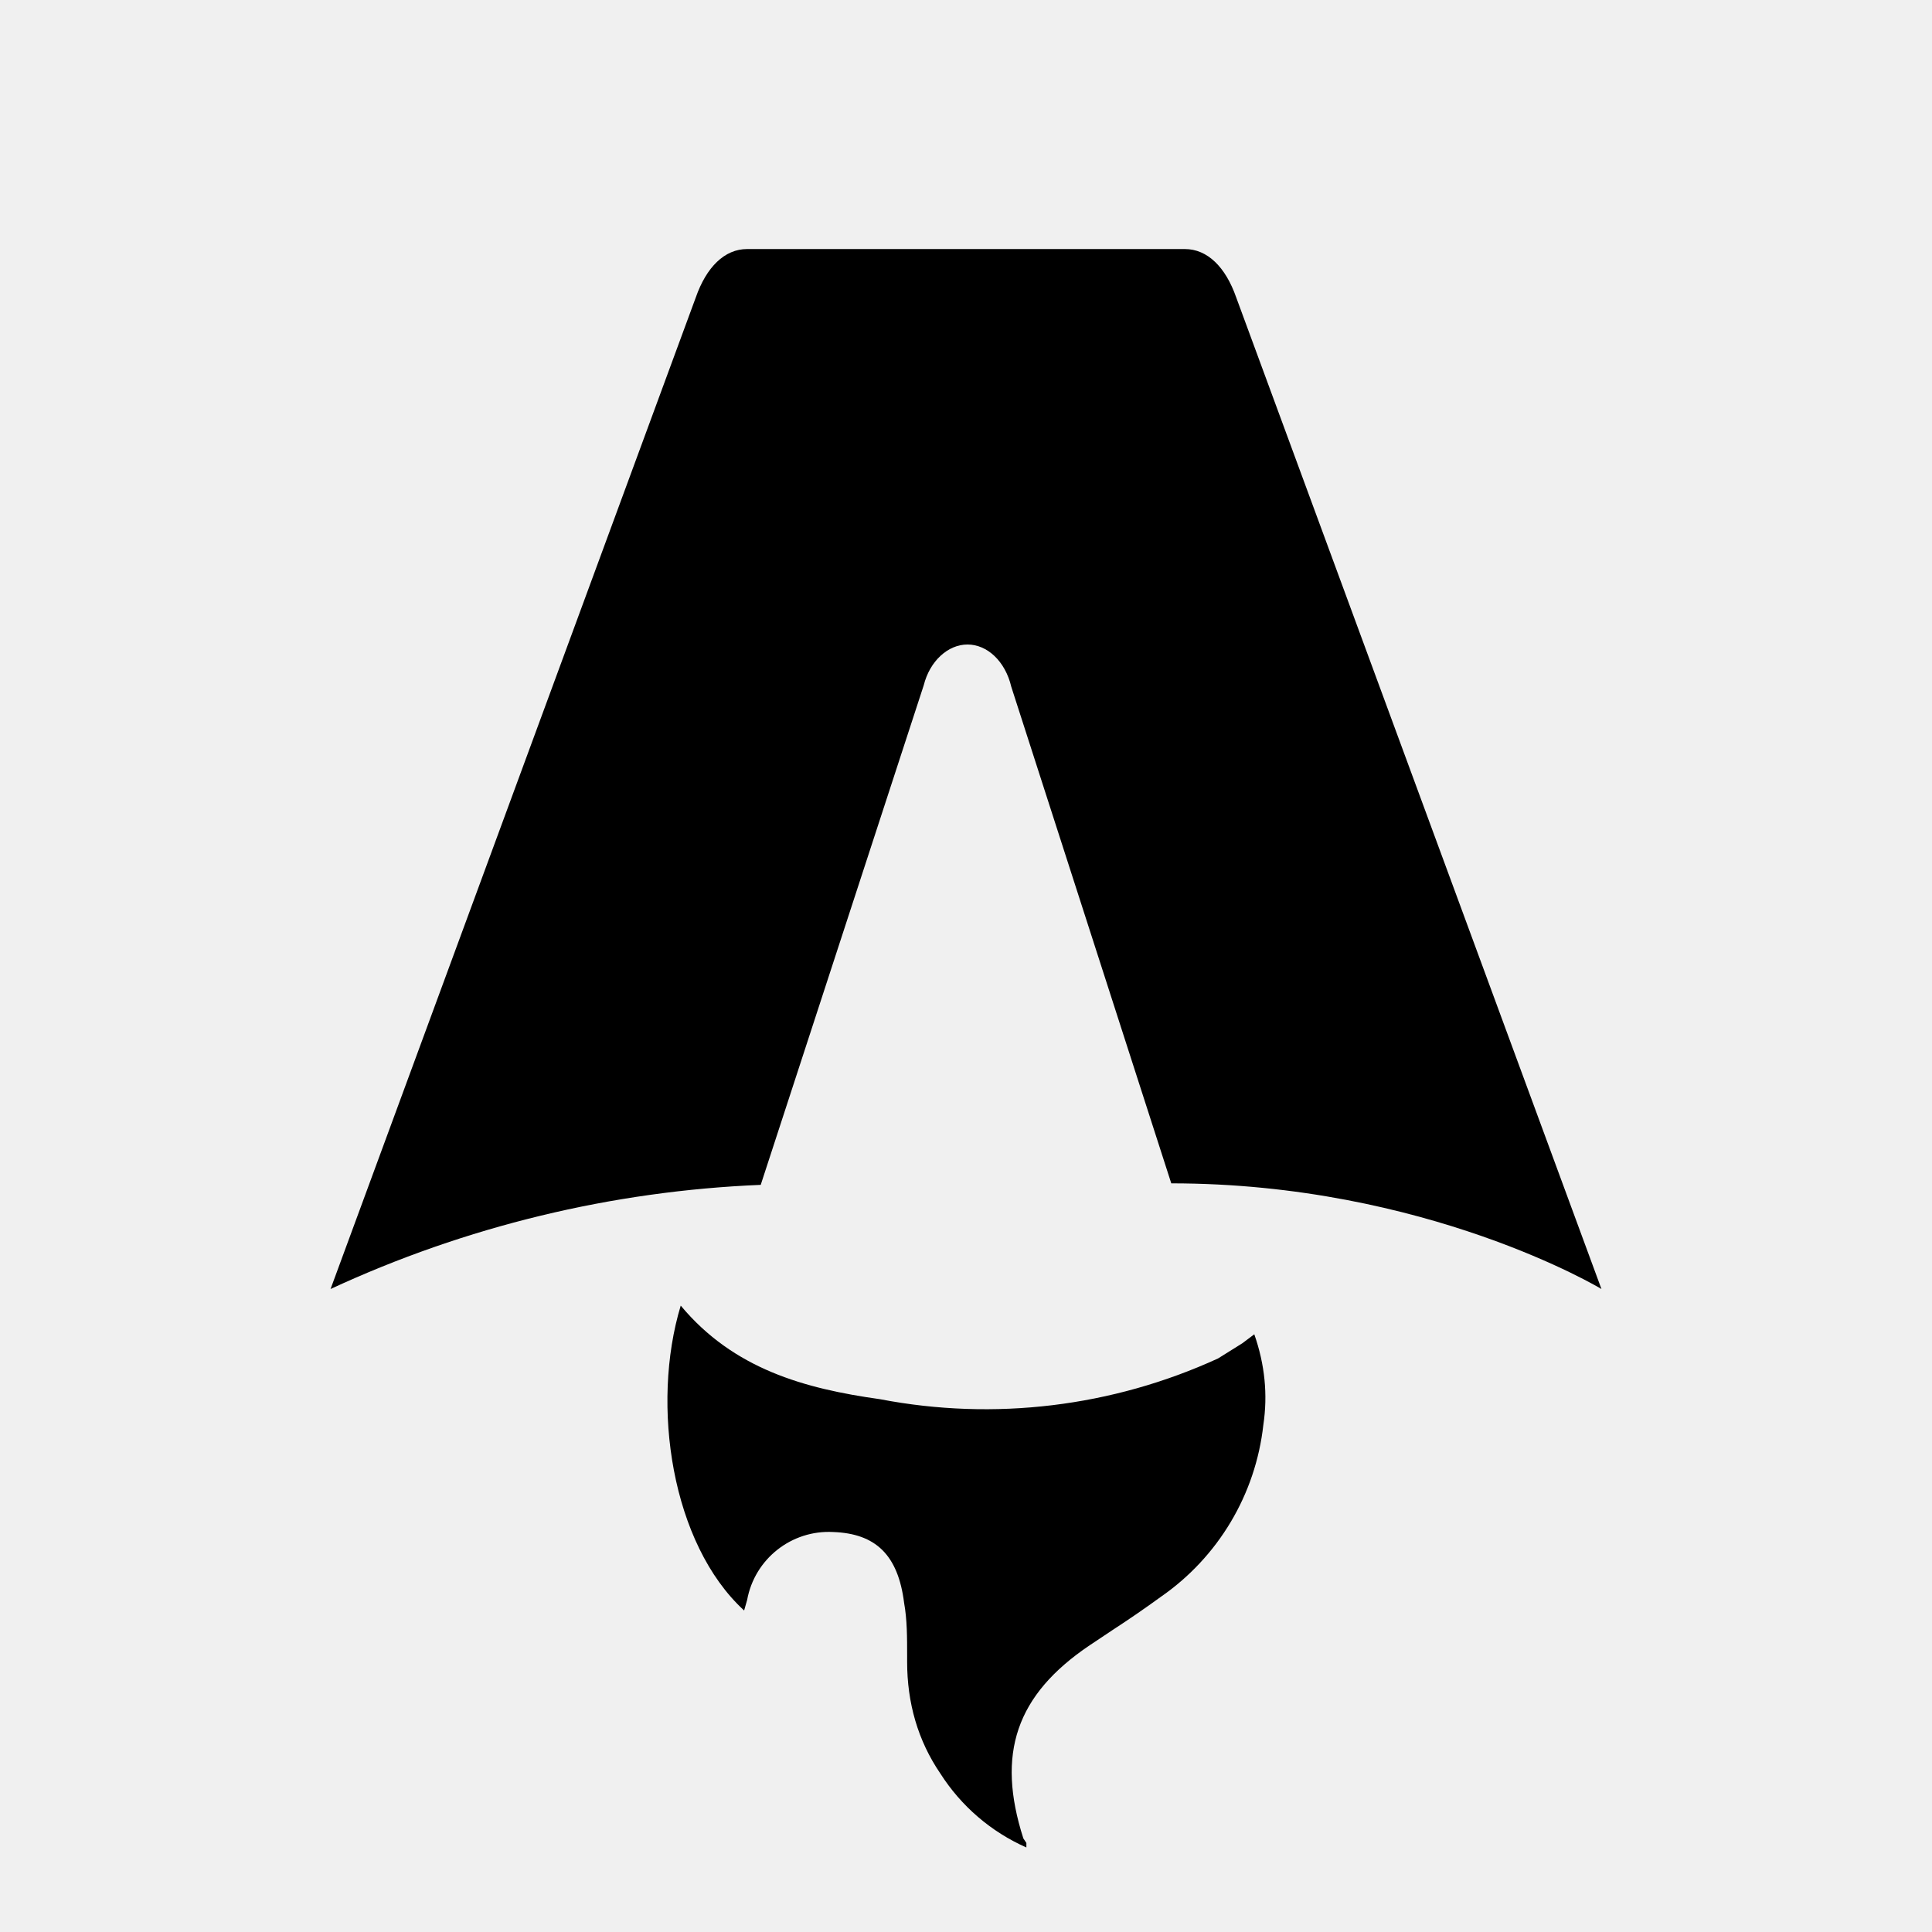
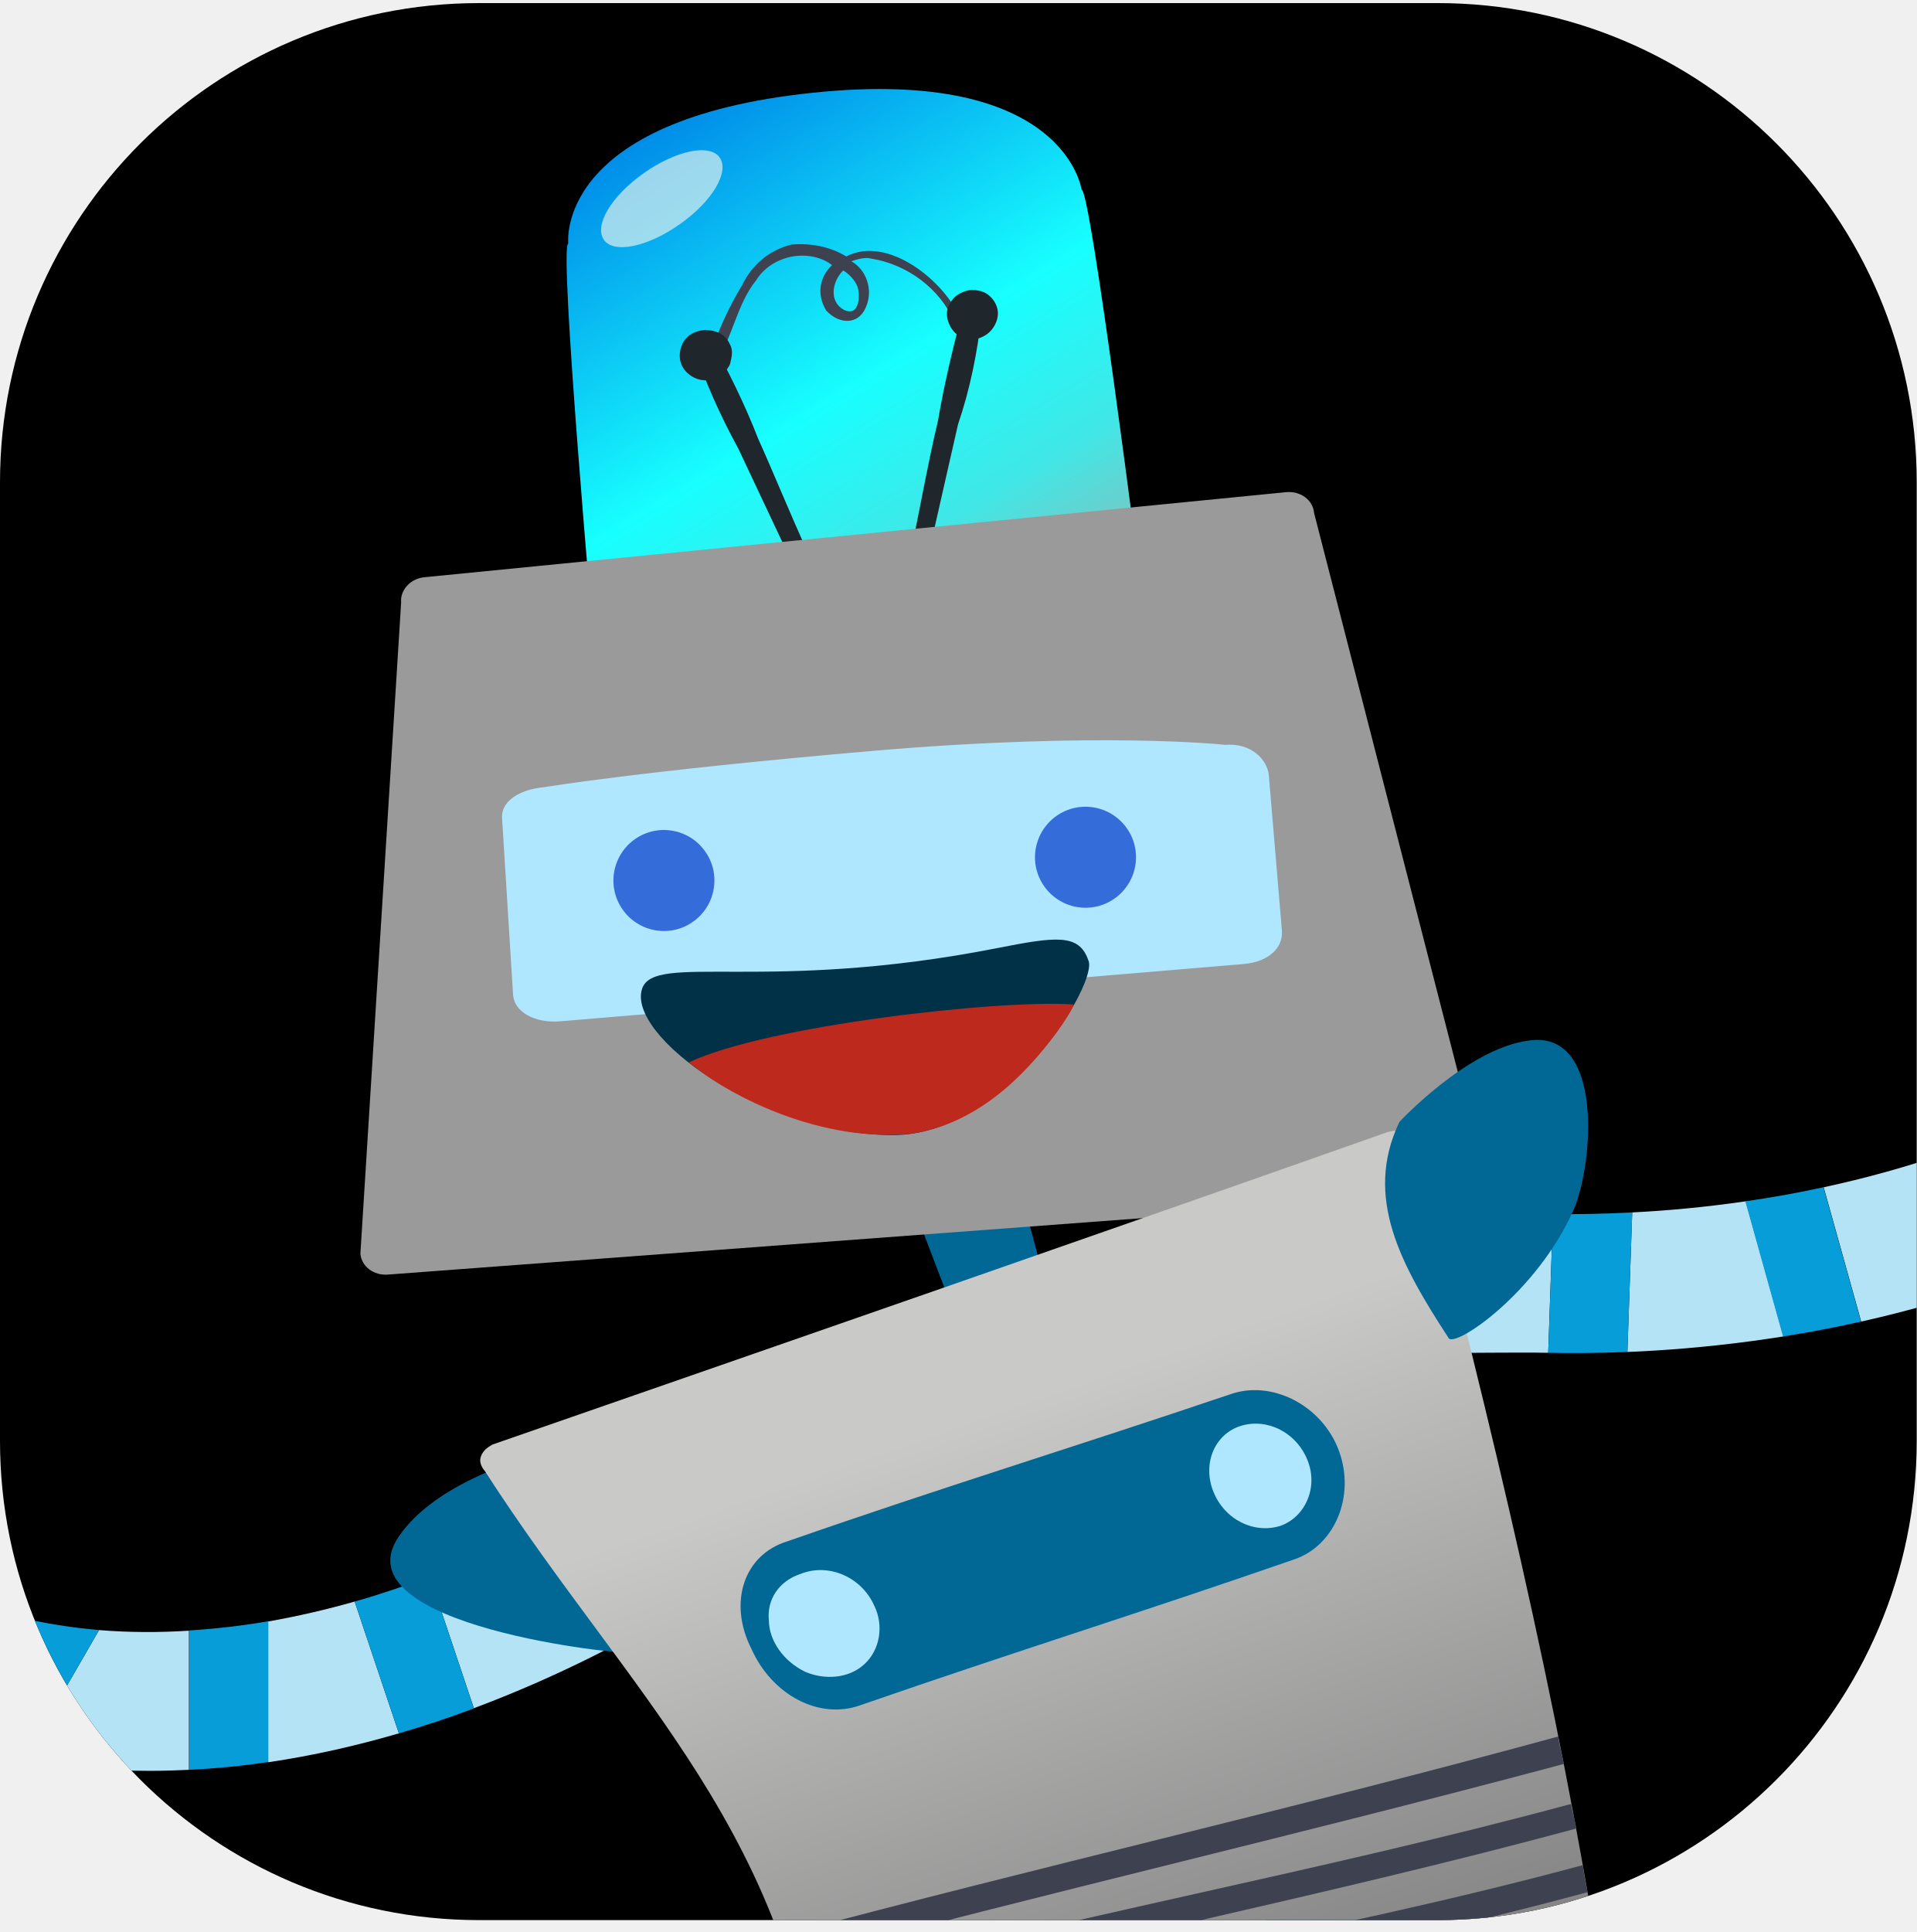
- <svg xmlns="http://www.w3.org/2000/svg" fill="none" viewBox="0 0 128 128">
-   <path d="M50.4 78.5a75.1 75.1 0 0 0-28.5 6.9l24.2-65.7c.7-2 1.9-3.2 3.4-3.2h29c1.5 0 2.7 1.2 3.4 3.2l24.2 65.7s-11.6-7-28.5-7L67 45.5c-.4-1.7-1.6-2.8-2.9-2.8-1.3 0-2.5 1.1-2.9 2.7L50.4 78.5Zm-1.1 28.2Zm-4.2-20.2c-2 6.6-.6 15.8 4.2 20.2a17.5 17.5 0 0 1 .2-.7 5.5 5.5 0 0 1 5.7-4.5c2.8.1 4.3 1.5 4.7 4.7.2 1.1.2 2.3.2 3.5v.4c0 2.7.7 5.2 2.2 7.4a13 13 0 0 0 5.7 4.9v-.3l-.2-.3c-1.8-5.6-.5-9.5 4.4-12.8l1.5-1a73 73 0 0 0 3.2-2.2 16 16 0 0 0 6.8-11.4c.3-2 .1-4-.6-6l-.8.6-1.6 1a37 37 0 0 1-22.4 2.7c-5-.7-9.7-2-13.2-6.2Z" />
-   <style>
-         path { fill: #000; }
-         @media (prefers-color-scheme: dark) {
-             path { fill: #FFF; }
-         }
-     </style>
+ <svg xmlns="http://www.w3.org/2000/svg" width="128" height="129" viewBox="0 0 128 129" fill="none">
+   <g clip-path="url(#clip0_632_1004)">
+     <rect y="0.206" width="128" height="128" rx="32" fill="black" />
+     <path d="M121.788 79.274L124.293 88.242C127.357 87.556 130.561 86.661 133.792 85.5L130.197 76.924C127.343 77.917 124.517 78.686 121.788 79.274Z" fill="#B5E3F6" />
+     <path d="M109.001 80.953L108.679 90.271C111.141 90.173 113.981 89.949 117.101 89.529C117.759 89.445 118.417 89.333 119.102 89.235L116.584 80.211C113.8 80.617 111.239 80.841 109.015 80.953H109.001Z" fill="#B5E3F6" />
+     <path d="M100.62 80.939L96.873 90.326C97.125 90.354 101.32 90.284 103.39 90.326L103.712 81.064C101.809 81.036 100.676 80.939 100.62 80.939Z" fill="#B5E3F6" />
+     <path d="M103.712 81.065L103.39 90.326C104.817 90.355 106.594 90.355 108.679 90.27L109.001 80.953C106.902 81.065 105.097 81.079 103.712 81.065Z" fill="#069DD8" />
+     <path d="M116.556 80.212L119.074 89.236C120.753 88.97 122.488 88.648 124.279 88.242L121.774 79.274C119.97 79.666 118.221 79.974 116.556 80.212Z" fill="#069DD8" />
+     <path d="M-4.675 106.097C-4.773 106.055 -4.857 106.013 -4.941 105.971L-12.832 112.336C-11.377 113.176 -9.852 113.945 -8.257 114.617C-6.76 115.247 -5.249 115.792 -3.752 116.254L1.033 107.957C-0.869 107.51 -2.786 106.908 -4.675 106.11V106.097Z" fill="#B5E3F6" />
+     <path d="M6.616 108.839L1.607 117.513C4.447 118.017 7.245 118.24 10.001 118.24C10.883 118.24 11.75 118.212 12.618 118.171V108.881C10.645 109.007 8.63 109.007 6.602 108.839H6.616Z" fill="#B5E3F6" />
+     <path d="M17.906 108.265V117.667C20.942 117.219 23.866 116.547 26.637 115.736L23.684 106.936C21.824 107.467 19.893 107.915 17.92 108.265H17.906Z" fill="#B5E3F6" />
+     <path d="M51.442 103.396L45.804 96.079C45.664 96.177 38.697 101.493 28.693 105.257L31.645 114.057C42.964 109.832 50.813 103.872 51.442 103.382V103.396Z" fill="#B5E3F6" />
+     <path d="M1.033 107.943L-3.752 116.239C-1.961 116.785 -0.17 117.205 1.607 117.513L6.616 108.838C4.769 108.684 2.894 108.377 1.033 107.943Z" fill="#069DD8" />
+     <path d="M12.632 108.88V118.17C14.422 118.086 16.185 117.905 17.92 117.653V108.251C16.199 108.545 14.437 108.755 12.632 108.866V108.88Z" fill="#069DD8" />
+     <path d="M28.693 105.271C27.098 105.873 25.419 106.446 23.684 106.936L26.637 115.736C28.371 115.233 30.05 114.673 31.645 114.071L28.693 105.271Z" fill="#069DD8" />
+     <path d="M39.678 43.185C39.785 43.783 40.269 44.14 40.933 44.144L75.212 40.545C75.867 40.532 76.33 39.994 76.223 39.397C76.223 39.397 72.828 12.56 72.23 12.668C72.23 12.668 71.142 4.436 54.305 6.191C36.969 7.983 37.951 16.266 37.951 16.266C37.296 16.28 39.686 43.203 39.686 43.203L39.678 43.185Z" fill="url(#paint0_linear_632_1004)" />
+     <path d="M47.784 24.247C48.949 22.471 49.21 20.314 50.489 18.724C51.016 17.869 51.891 17.339 52.83 17.141C53.778 16.96 54.803 17.117 55.565 17.701C54.72 18.492 54.527 19.668 55.171 20.729C56.02 21.668 57.395 21.751 57.872 20.391C58.29 19.336 57.868 18.011 56.85 17.443C57.297 17.3 57.745 17.156 58.209 17.27C60.587 17.664 62.75 19.256 63.706 21.443C63.744 21.505 63.818 21.55 63.927 21.577L64.113 21.463C64.206 21.406 64.149 21.313 64.149 21.313C63.164 18.865 59.334 15.657 56.516 17.123C55.44 16.461 54.105 16.215 52.839 16.331C51.35 16.712 50.221 17.687 49.58 19.006C48.656 20.51 47.938 22.142 47.366 23.825C47.103 24.252 47.64 24.716 47.753 24.252L47.784 24.247ZM56.315 18.059C56.743 18.323 57.13 18.75 57.278 19.184C57.421 19.632 57.452 21.194 56.353 20.688C55.334 20.12 55.568 18.78 56.32 18.046L56.315 18.059Z" fill="#3E4150" />
+     <path d="M64.312 20.704C64.446 20.484 64.739 20.317 65.04 20.39C65.353 20.467 65.524 20.747 65.553 21.008C65.273 23.572 64.772 26.003 63.975 28.347L62.186 36.221C62.108 36.535 61.829 36.706 61.511 36.642C61.197 36.565 61.026 36.285 60.997 36.024C61.534 33.443 62.001 30.765 62.636 28.114C63.067 25.586 63.661 23.098 64.312 20.704Z" fill="#1F272C" />
+     <path d="M63.273 20.632C63.123 21.246 63.446 21.991 63.931 22.348C64.486 22.802 65.229 22.745 65.811 22.381C66.393 22.017 66.729 21.289 66.622 20.691C66.514 20.093 66.001 19.475 65.289 19.396C64.825 19.283 64.377 19.426 63.986 19.663C63.596 19.899 63.425 20.27 63.255 20.64L63.273 20.632Z" fill="#1F272C" />
+     <path d="M47.383 22.515C47.199 22.231 46.898 22.159 46.605 22.325C46.312 22.491 46.178 22.712 46.265 23.066C47.087 25.474 48.108 27.771 49.303 29.951L52.747 37.254C52.931 37.538 53.231 37.611 53.524 37.444C53.817 37.278 53.951 37.057 53.865 36.703C52.729 34.218 51.744 31.77 50.626 29.277C49.711 26.927 48.596 24.686 47.383 22.515Z" fill="#1F272C" />
+     <path d="M48.742 22.993C48.979 23.384 48.866 23.848 48.752 24.311C48.582 24.682 48.262 25.016 47.871 25.253C47.237 25.51 46.512 25.426 45.975 24.963C45.42 24.509 45.26 23.804 45.503 23.133C45.737 22.444 46.328 22.098 47.076 22.027C47.894 22.054 48.472 22.354 48.742 22.993Z" fill="#1F272C" />
+     <path opacity="0.7" d="M42.981 11.569C45.153 10.035 47.413 9.571 48.067 10.527C48.721 11.483 47.581 13.429 45.409 14.964C43.237 16.498 40.977 16.962 40.323 16.006C39.669 15.05 40.809 13.104 42.981 11.569Z" fill="#DDF0EE" />
+     <path d="M77.983 109.021L70.764 111.357L67.504 97.576L59.683 77.122L66.888 74.785L72.54 95.939L77.983 109.021Z" fill="#016896" />
+     <path d="M26.788 40.23C26.713 39.383 27.427 38.62 28.362 38.54L85.918 32.859C86.866 32.782 87.686 33.396 87.757 34.256L99.024 78.062C99.099 78.909 98.385 79.672 97.45 79.752L25.907 85.104C24.959 85.18 24.139 84.566 24.068 83.706L26.788 40.23Z" fill="#9A9A9A" />
+     <path d="M85.604 62.157C85.697 63.255 84.755 64.218 83.062 64.367L37.419 68.192C35.712 68.338 34.356 67.564 34.266 66.453L33.529 54.629C33.436 53.531 34.66 52.704 36.367 52.558C36.367 52.558 42.685 51.491 58.066 50.155C73.446 48.819 81.817 49.733 81.817 49.733C83.524 49.588 84.641 50.69 84.735 51.788L85.608 62.144L85.604 62.157Z" fill="#AEE7FF" />
+     <path d="M131.26 181.423C131.05 181.059 109.364 145.214 82.6 132.287L86.615 123.962C115.912 138.107 138.255 175.113 139.193 176.68L131.26 181.423Z" fill="#003147" />
+     <path d="M34.359 97.618C34.359 97.618 28.903 99.199 26.608 102.626C22.607 108.6 41.984 110.545 41.886 110.321C39.452 105.061 36.64 102.92 34.359 97.618Z" fill="#016896" />
+     <path d="M107 132.371C107.084 132.721 107.056 133.169 106.902 133.616C106.65 133.938 106.398 134.26 105.923 134.442C85.566 139.185 78.696 140.164 56.437 143.606C55.626 143.886 54.982 143.382 54.926 142.584C53.233 122.494 42.082 113.302 32.387 98.233C32.079 97.87 31.995 97.52 32.135 97.198C32.275 96.862 32.513 96.666 32.876 96.457C52.813 89.531 72.736 82.62 92.687 75.582C93.037 75.498 93.499 75.414 93.932 75.68C94.268 75.82 94.576 76.184 94.772 76.534C99.543 94.932 104.076 113.539 107.014 132.371H107Z" fill="url(#paint1_linear_632_1004)" />
+     <path d="M52.562 102.921C63.166 99.227 71.505 96.695 82.11 93.113C84.908 92.092 88.294 93.827 89.413 96.863C90.533 99.899 89.134 103.187 86.461 104.11C76.094 107.706 67.853 110.252 57.486 113.848C54.688 114.869 51.54 113.148 50.183 110.098C48.616 107.02 49.665 103.816 52.562 102.921Z" fill="#016896" />
+     <path d="M58.396 107.23C59.025 108.559 58.773 110.154 57.724 111.119C56.675 112.085 55.066 112.183 53.765 111.623C52.352 110.938 51.358 109.58 51.344 108.181C51.204 106.782 52.044 105.565 53.429 105.103C55.332 104.32 57.57 105.313 58.396 107.244V107.23Z" fill="#AEE7FF" />
+     <path d="M87.315 97.491C88.07 99.366 87.119 101.324 85.496 101.884C83.747 102.43 81.788 101.478 81.033 99.604C80.277 97.729 81.117 95.756 82.852 95.21C84.601 94.665 86.559 95.616 87.315 97.491Z" fill="#AEE7FF" />
+     <path d="M52.044 129.279C52.17 129.964 52.506 130.3 52.632 131C70.05 126.341 87.021 122.437 104.44 117.778C104.314 117.093 104.174 116.757 104.062 115.946C86.629 120.717 69.463 124.62 52.044 129.279Z" fill="#3E4150" />
+     <path d="M53.597 134.679C70.903 130.007 87.986 126.761 105.279 122.088C105.153 121.402 105.027 121.15 104.915 120.451C87.609 125.124 70.554 128.09 53.233 132.875C53.359 133.56 53.471 133.98 53.597 134.679Z" fill="#3E4150" />
+     <path d="M54.338 138.317C71.645 133.644 88.728 131.014 106.021 126.341C105.895 125.655 105.797 125.347 105.699 124.536C88.392 129.209 71.281 131.741 54.1 136.428C54.212 137.225 54.226 137.617 54.352 138.303L54.338 138.317Z" fill="#3E4150" />
+     <path d="M93.443 74.924C93.443 74.924 97.976 70.028 102.061 69.482C107.182 68.698 106.384 77.849 105.083 80.787C102.635 86.313 97.178 90.007 96.745 89.349C93.583 84.494 91.05 79.961 93.443 74.938V74.924Z" fill="#016896" />
+     <path d="M75.832 57.695C75.578 59.54 73.879 60.833 72.034 60.579C70.189 60.325 68.896 58.626 69.15 56.782C69.404 54.937 71.103 53.644 72.948 53.898C74.793 54.152 76.086 55.851 75.832 57.695Z" fill="#346CD9" />
+     <path d="M47.678 59.248C47.425 61.093 45.725 62.386 43.881 62.132C42.036 61.878 40.743 60.179 40.997 58.335C41.251 56.49 42.95 55.197 44.795 55.451C46.639 55.705 47.932 57.404 47.678 59.248Z" fill="#346CD9" />
+     <path d="M59.572 75.791C67.269 75.841 73.42 65.51 72.675 64.107C72.062 62.326 70.508 62.535 66.585 63.307C51.21 66.329 43.698 63.59 42.881 66.015C41.841 69.135 50.808 75.73 59.572 75.791Z" fill="#003147" />
+     <path d="M71.662 67.065C66.698 66.734 51.213 68.469 45.997 70.937L46.661 71.437C48.78 73.09 54.705 76.321 60.875 75.698C65.16 75.037 68.29 72.028 70.608 68.879C71.001 68.345 71.83 67.076 71.662 67.065Z" fill="#BD2A1D" />
+   </g>
+   <defs>
+     <linearGradient id="paint0_linear_632_1004" x1="44.267" y1="8.424" x2="66.894" y2="45.757" gradientUnits="userSpaceOnUse">
+       <stop stop-color="#008DE9" />
+       <stop offset="0.49" stop-color="#17FFFF" />
+       <stop offset="0.74" stop-color="#44F6F5" stop-opacity="0.94" />
+       <stop offset="1" stop-color="#B3E3DF" stop-opacity="0.8" />
+     </linearGradient>
+     <linearGradient id="paint1_linear_632_1004" x1="65.953" y1="94.335" x2="82.814" y2="142.617" gradientUnits="userSpaceOnUse">
+       <stop stop-color="#C9C9C8" />
+       <stop offset="0.92" stop-color="#808080" />
+     </linearGradient>
+     <clipPath id="clip0_632_1004">
+       <rect y="0.206" width="128" height="128" rx="32" fill="white" />
+     </clipPath>
+   </defs>
</svg>
